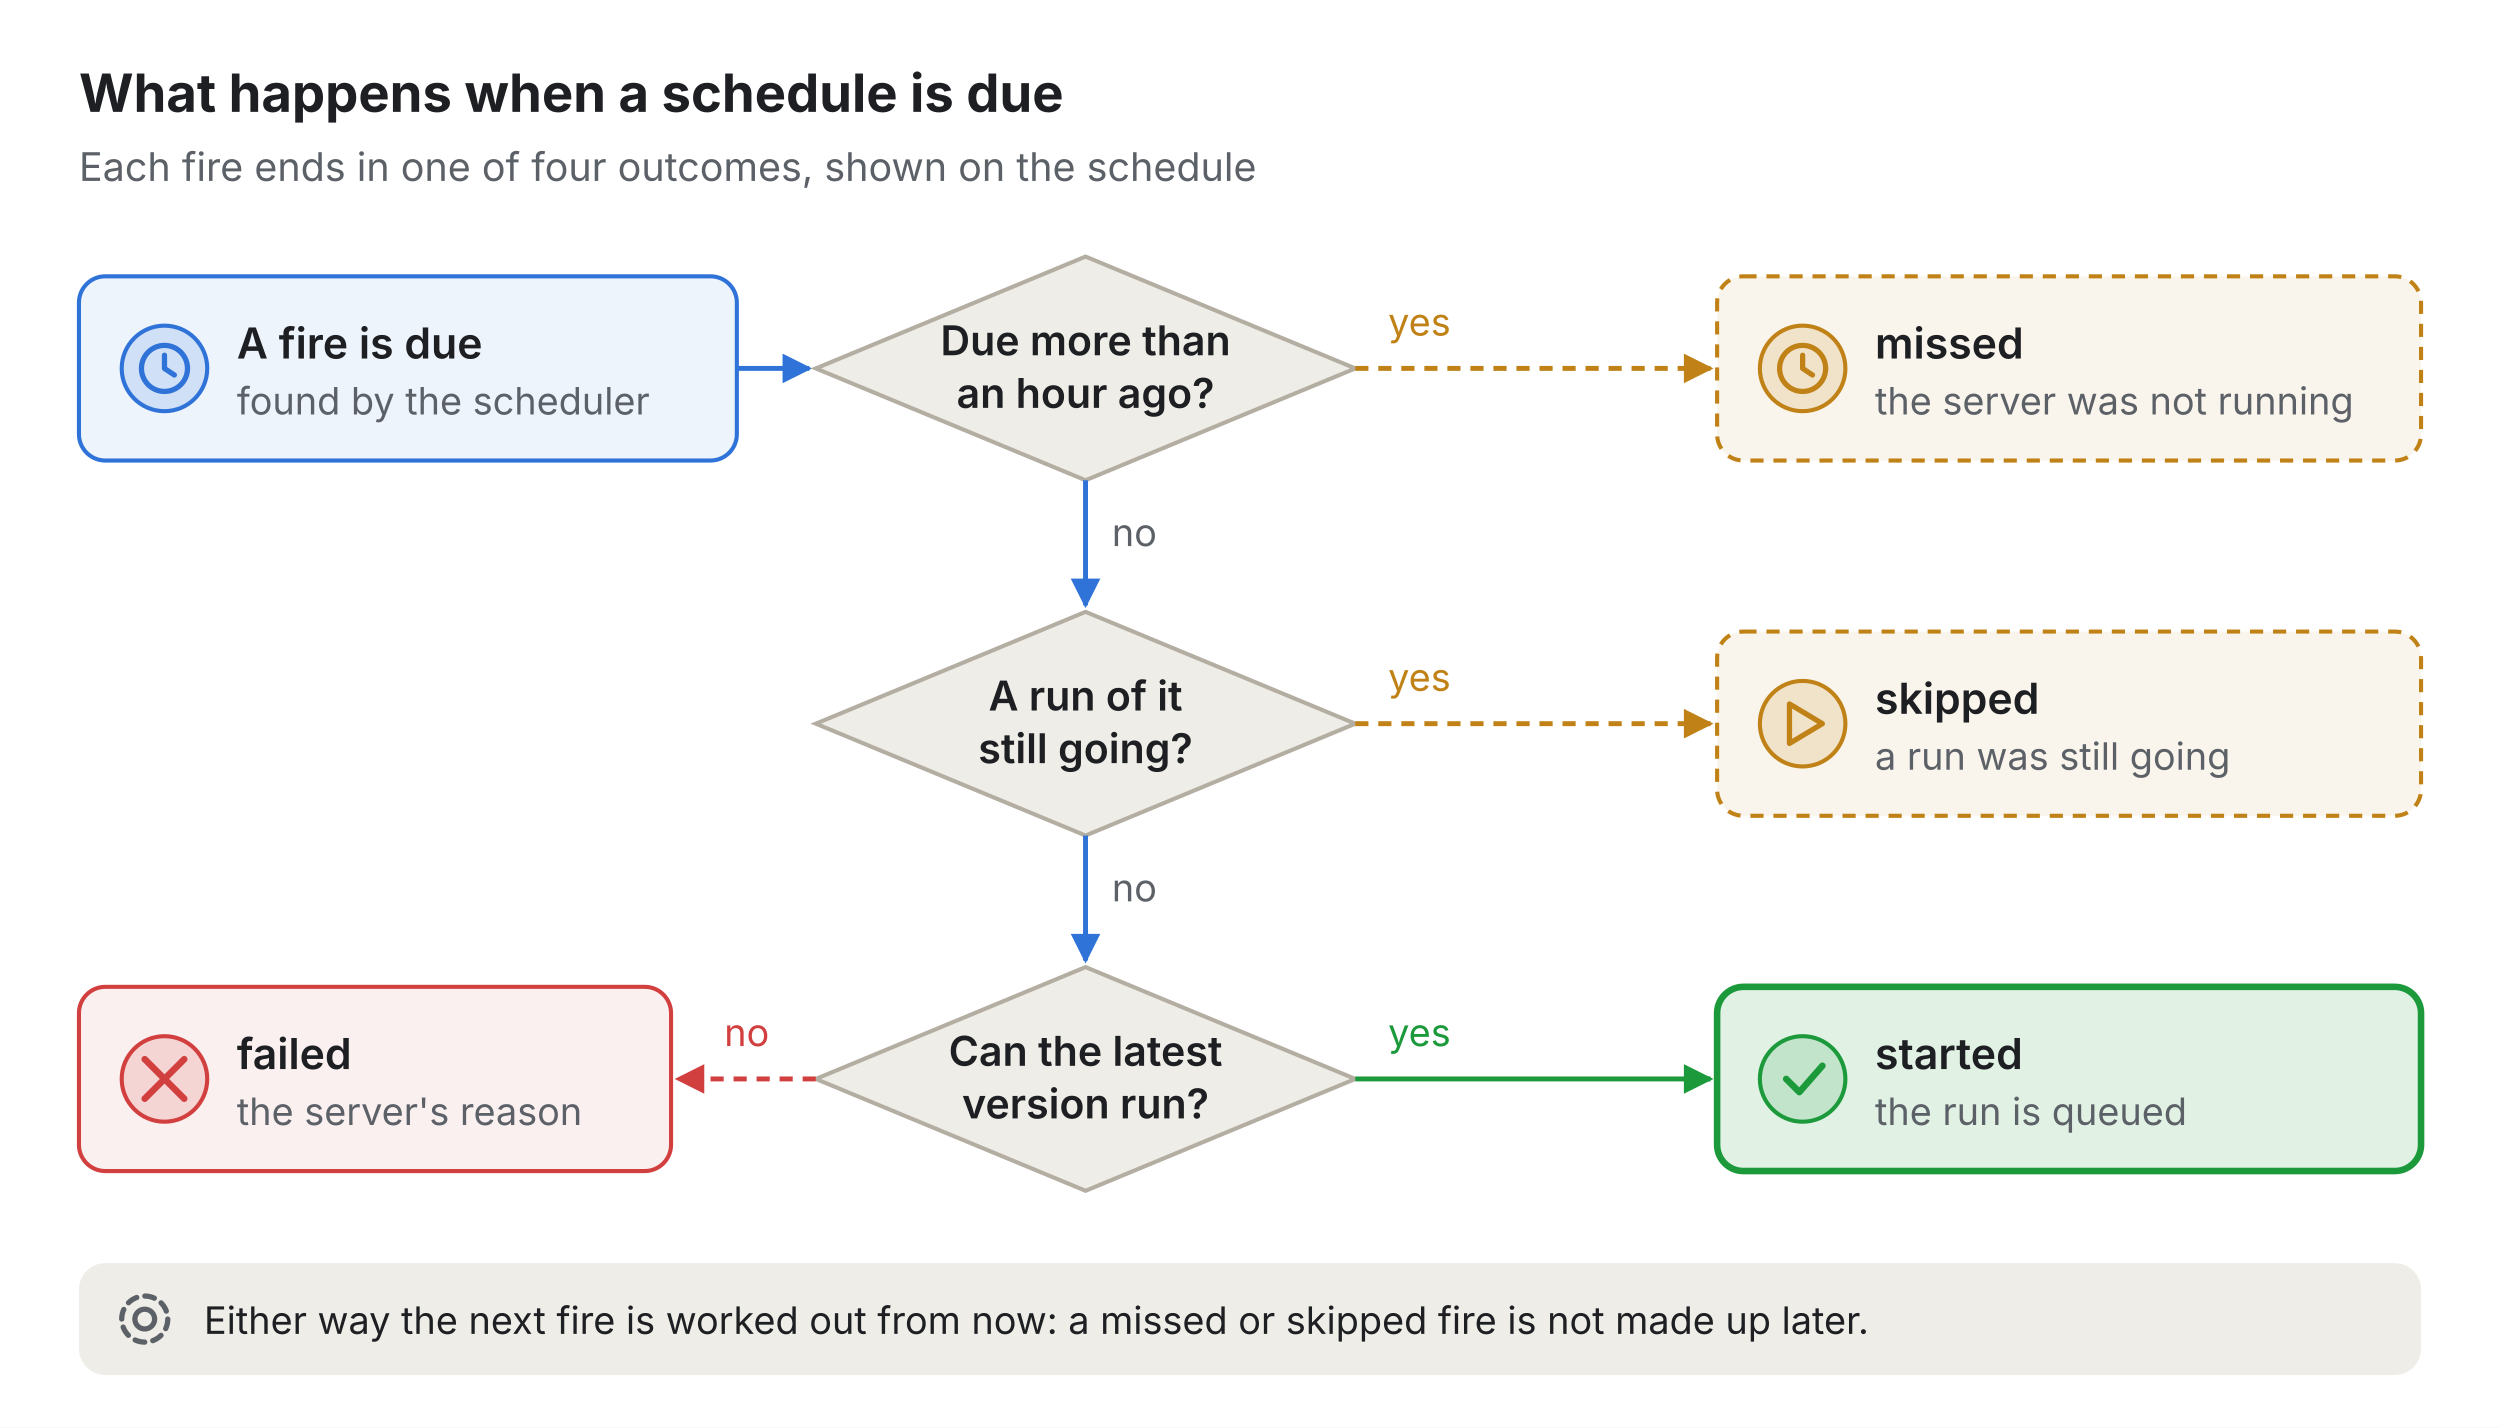
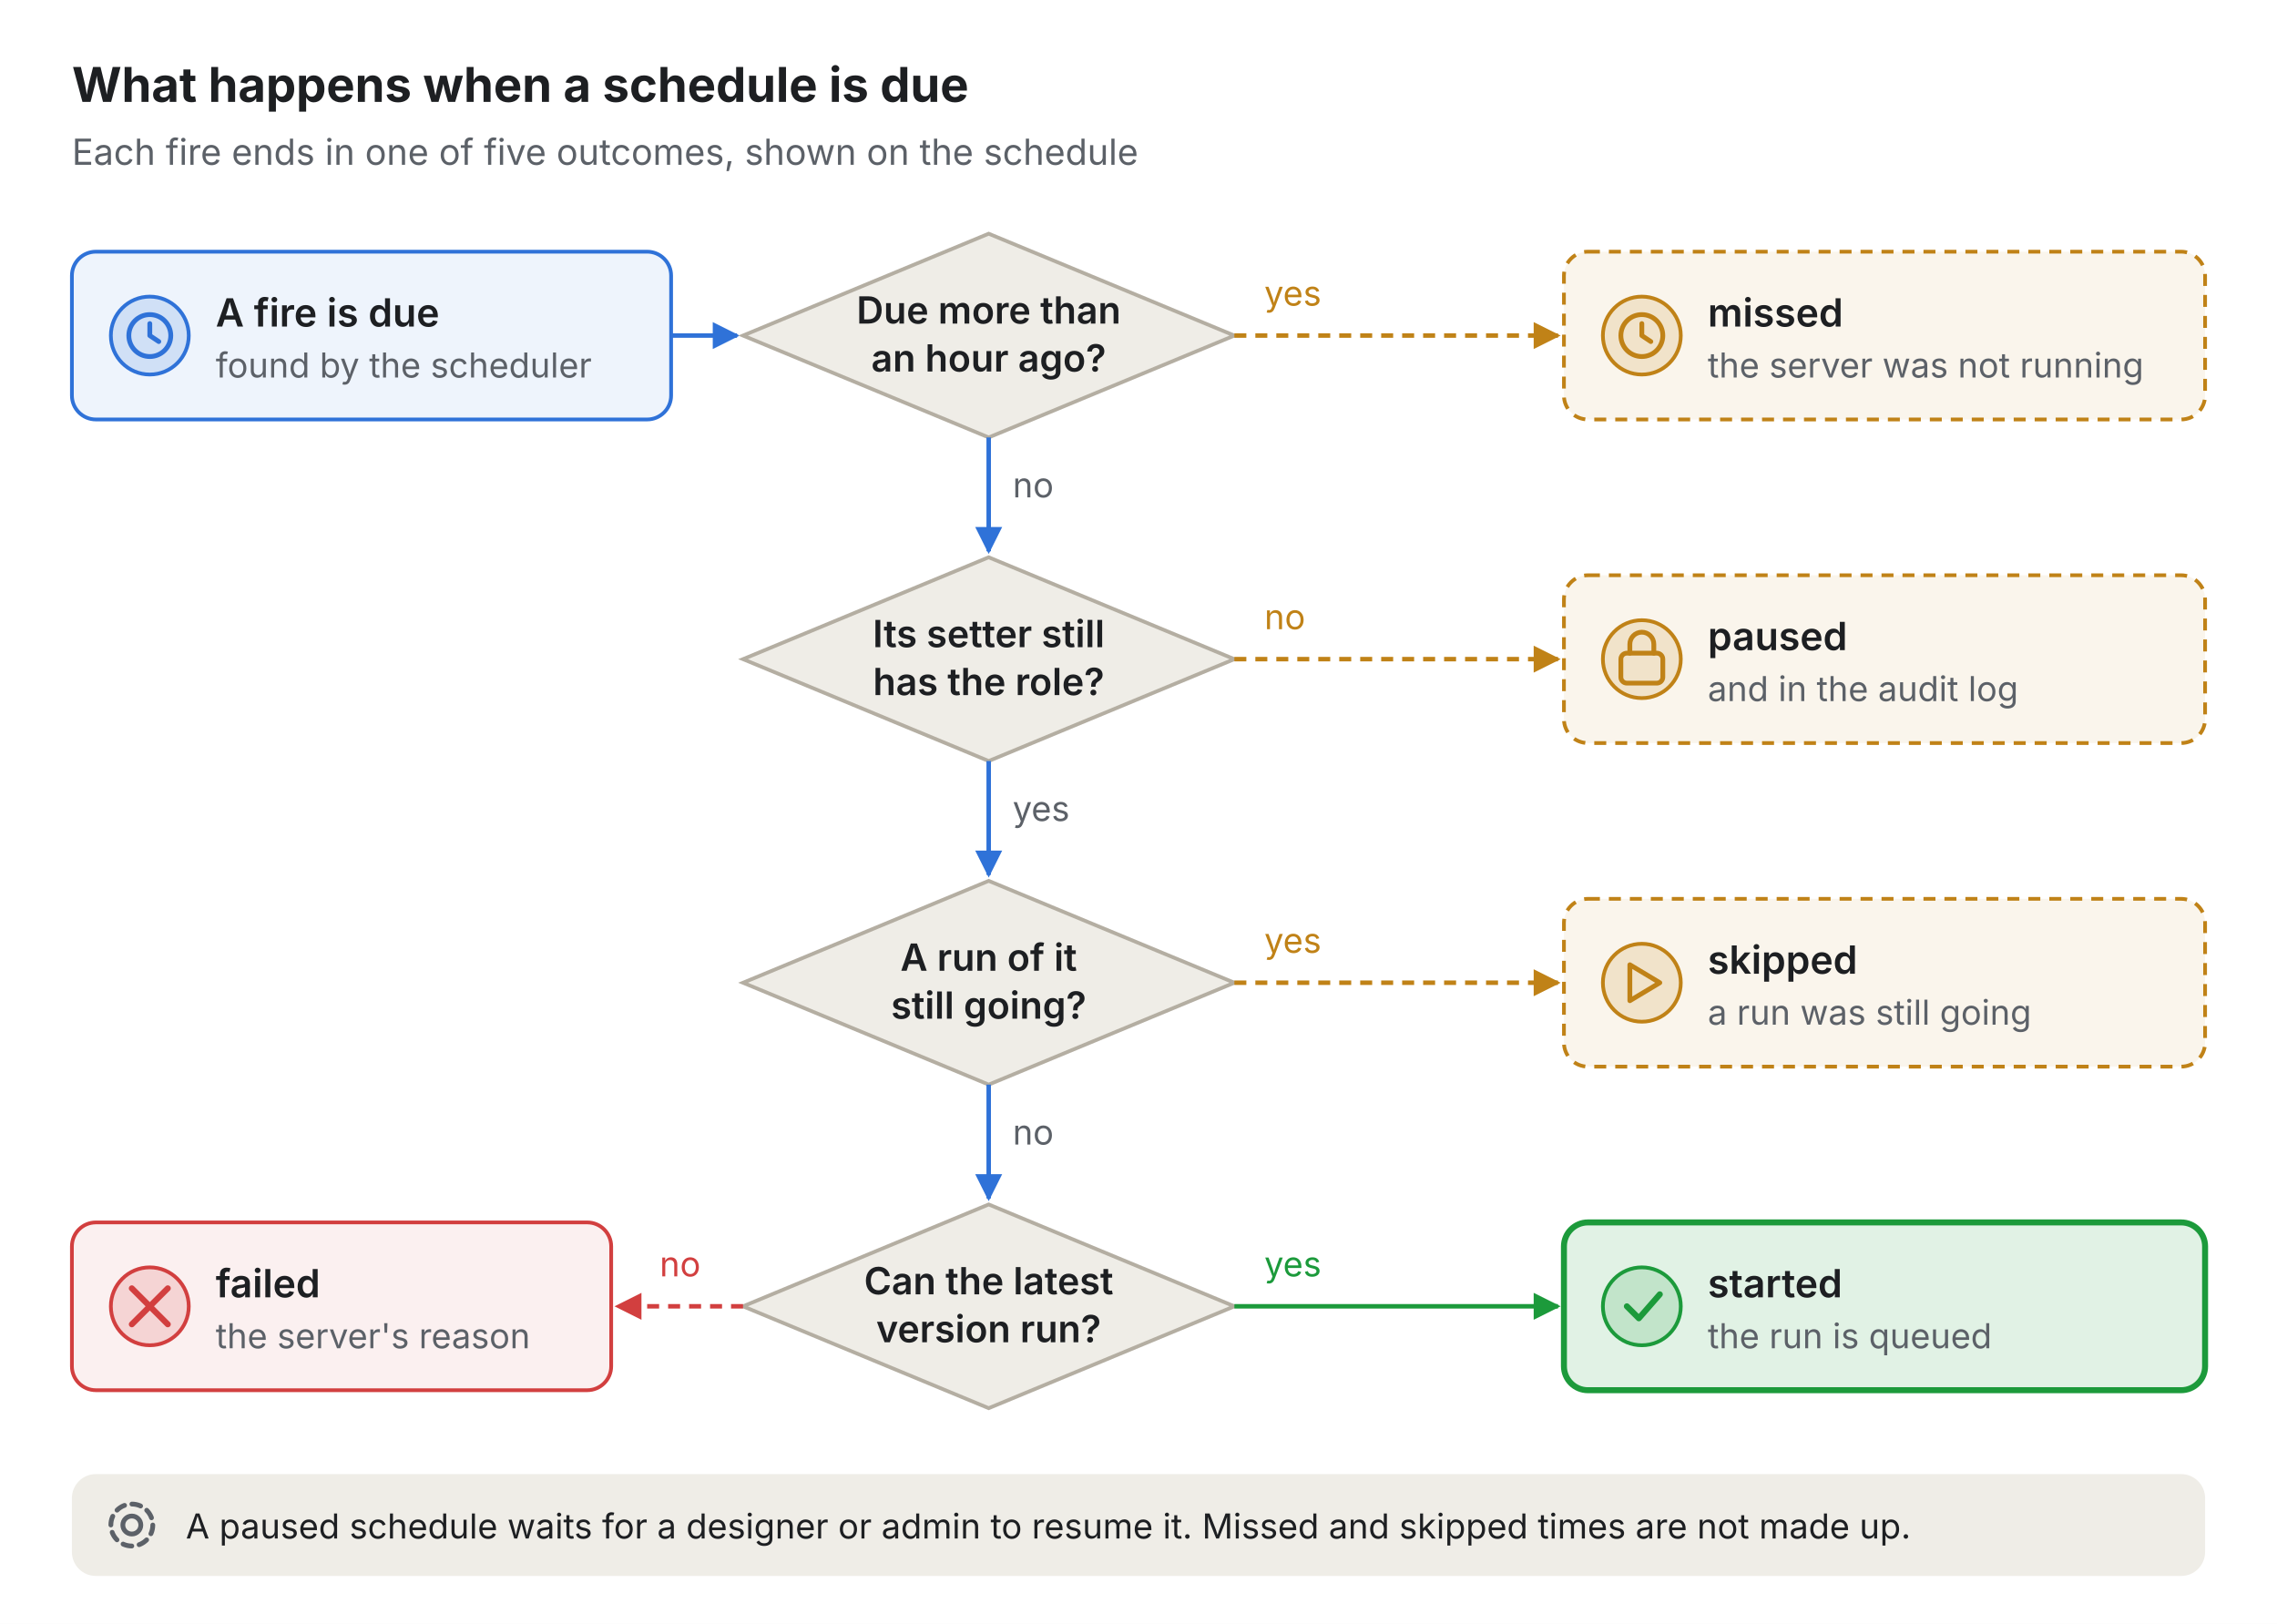
- <svg xmlns="http://www.w3.org/2000/svg" viewBox="0 0 760 434" width="760" height="434" font-family="Inter, 'Segoe UI', Helvetica, Arial, sans-serif" role="img" aria-label="What happens when a schedule is due">
+ <svg xmlns="http://www.w3.org/2000/svg" viewBox="0 0 760 542" width="760" height="542" font-family="Inter, 'Segoe UI', Helvetica, Arial, sans-serif" role="img" aria-label="What happens when a schedule is due">
  <defs>
    <marker id="a2f72d8" viewBox="0 0 10 10" refX="9" refY="5" markerWidth="6" markerHeight="6" orient="auto-start-reverse">
      <path d="M0 0L10 5L0 10z" fill="#2f72d8" />
    </marker>
    <marker id="ac08217" viewBox="0 0 10 10" refX="9" refY="5" markerWidth="6" markerHeight="6" orient="auto-start-reverse">
      <path d="M0 0L10 5L0 10z" fill="#c08217" />
    </marker>
    <marker id="a1c9a3b" viewBox="0 0 10 10" refX="9" refY="5" markerWidth="6" markerHeight="6" orient="auto-start-reverse">
      <path d="M0 0L10 5L0 10z" fill="#1c9a3b" />
    </marker>
    <marker id="ad23f3f" viewBox="0 0 10 10" refX="9" refY="5" markerWidth="6" markerHeight="6" orient="auto-start-reverse">
      <path d="M0 0L10 5L0 10z" fill="#d23f3f" />
    </marker>
  </defs>
-   <rect x="0" y="0" width="760" height="434" rx="0" fill="#ffffff" />
+   <rect x="0" y="0" width="760" height="542" rx="0" fill="#ffffff" />
  <text x="24" y="34" font-size="16" fill="#1d1f22" font-weight="650">What happens when a schedule is due</text>
-   <text x="24" y="55" font-size="12" fill="#5c6168">Each fire ends in one of four outcomes, shown on the schedule</text>
+   <text x="24" y="55" font-size="12" fill="#5c6168">Each fire ends in one of five outcomes, shown on the schedule</text>
  <rect x="24" y="84" width="200" height="56" rx="8" fill="#2f72d8" fill-opacity="0.08" stroke="#2f72d8" stroke-width="1.25" />
  <circle cx="50" cy="112" r="13" fill="#2f72d8" fill-opacity="0.16" stroke="#2f72d8" stroke-width="1.25" />
  <g fill="none" stroke="#2f72d8" stroke-width="1.6" stroke-linecap="round" stroke-linejoin="round">
    <circle cx="50" cy="112" r="7" />
    <path d="M50 108v4l3 2" />
  </g>
  <text x="72" y="109" font-size="13" fill="#1d1f22" font-weight="600">A fire is due</text>
  <text x="72" y="126" font-size="11.5" fill="#5c6168">found by the scheduler</text>
  <path d="M224 112 L246 112" fill="none" stroke="#2f72d8" stroke-width="1.5" stroke-linejoin="round" marker-end="url(#a2f72d8)" />
  <polygon points="248,112 330,78 412,112 330,146" fill="#efede7" stroke="#b4aea2" stroke-width="1.25" />
  <text x="330" y="108" font-size="12.5" fill="#1d1f22" font-weight="600" text-anchor="middle">Due more than</text>
  <text x="330" y="124" font-size="12.5" fill="#1d1f22" font-weight="600" text-anchor="middle">an hour ago?</text>
  <path d="M412 112 L520 112" fill="none" stroke="#c08217" stroke-width="1.5" stroke-linejoin="round" stroke-dasharray="4 3" marker-end="url(#ac08217)" />
  <text x="422" y="102" font-size="11.5" fill="#c08217" text-anchor="start">yes</text>
  <rect x="522" y="84" width="214" height="56" rx="8" fill="#c08217" fill-opacity="0.08" stroke="#c08217" stroke-width="1.25" stroke-dasharray="4 3" />
  <circle cx="548" cy="112" r="13" fill="#c08217" fill-opacity="0.16" stroke="#c08217" stroke-width="1.25" />
  <g fill="none" stroke="#c08217" stroke-width="1.6" stroke-linecap="round" stroke-linejoin="round">
    <circle cx="548" cy="112" r="7" />
    <path d="M548 108v4l3 2" />
  </g>
  <text x="570" y="109" font-size="13" fill="#1d1f22" font-weight="600">missed</text>
  <text x="570" y="126" font-size="11.5" fill="#5c6168">the server was not running</text>
  <path d="M330 146 L330 184" fill="none" stroke="#2f72d8" stroke-width="1.5" stroke-linejoin="round" marker-end="url(#a2f72d8)" />
  <text x="338" y="166" font-size="11.5" fill="#5c6168" text-anchor="start">no</text>
  <polygon points="248,220 330,186 412,220 330,254" fill="#efede7" stroke="#b4aea2" stroke-width="1.25" />
-   <text x="330" y="216" font-size="12.5" fill="#1d1f22" font-weight="600" text-anchor="middle">A run of it</text>
-   <text x="330" y="232" font-size="12.5" fill="#1d1f22" font-weight="600" text-anchor="middle">still going?</text>
+   <text x="330" y="216" font-size="12.5" fill="#1d1f22" font-weight="600" text-anchor="middle">Its setter still</text>
+   <text x="330" y="232" font-size="12.5" fill="#1d1f22" font-weight="600" text-anchor="middle">has the role?</text>
  <path d="M412 220 L520 220" fill="none" stroke="#c08217" stroke-width="1.5" stroke-linejoin="round" stroke-dasharray="4 3" marker-end="url(#ac08217)" />
-   <text x="422" y="210" font-size="11.5" fill="#c08217" text-anchor="start">yes</text>
+   <text x="422" y="210" font-size="11.5" fill="#c08217" text-anchor="start">no</text>
  <rect x="522" y="192" width="214" height="56" rx="8" fill="#c08217" fill-opacity="0.08" stroke="#c08217" stroke-width="1.25" stroke-dasharray="4 3" />
  <circle cx="548" cy="220" r="13" fill="#c08217" fill-opacity="0.16" stroke="#c08217" stroke-width="1.25" />
  <g fill="none" stroke="#c08217" stroke-width="1.6" stroke-linecap="round" stroke-linejoin="round">
-     <path d="M544 214l10 6l-10 6z" />
+     <rect x="541" y="218" width="14" height="10" rx="2" />
+     <path d="M544 218v-3a4 4 0 0 1 8 0v3" />
  </g>
-   <text x="570" y="217" font-size="13" fill="#1d1f22" font-weight="600">skipped</text>
-   <text x="570" y="234" font-size="11.5" fill="#5c6168">a run was still going</text>
+   <text x="570" y="217" font-size="13" fill="#1d1f22" font-weight="600">paused</text>
+   <text x="570" y="234" font-size="11.5" fill="#5c6168">and in the audit log</text>
  <path d="M330 254 L330 292" fill="none" stroke="#2f72d8" stroke-width="1.5" stroke-linejoin="round" marker-end="url(#a2f72d8)" />
-   <text x="338" y="274" font-size="11.5" fill="#5c6168" text-anchor="start">no</text>
+   <text x="338" y="274" font-size="11.5" fill="#5c6168" text-anchor="start">yes</text>
  <polygon points="248,328 330,294 412,328 330,362" fill="#efede7" stroke="#b4aea2" stroke-width="1.25" />
-   <text x="330" y="324" font-size="12.5" fill="#1d1f22" font-weight="600" text-anchor="middle">Can the latest</text>
-   <text x="330" y="340" font-size="12.5" fill="#1d1f22" font-weight="600" text-anchor="middle">version run?</text>
-   <path d="M412 328 L520 328" fill="none" stroke="#1c9a3b" stroke-width="1.5" stroke-linejoin="round" marker-end="url(#a1c9a3b)" />
-   <text x="422" y="318" font-size="11.5" fill="#1c9a3b" text-anchor="start">yes</text>
-   <rect x="522" y="300" width="214" height="56" rx="8" fill="#1c9a3b" fill-opacity="0.13" stroke="#1c9a3b" stroke-width="2" />
-   <circle cx="548" cy="328" r="13" fill="#1c9a3b" fill-opacity="0.16" stroke="#1c9a3b" stroke-width="1.25" />
+   <text x="330" y="324" font-size="12.5" fill="#1d1f22" font-weight="600" text-anchor="middle">A run of it</text>
+   <text x="330" y="340" font-size="12.5" fill="#1d1f22" font-weight="600" text-anchor="middle">still going?</text>
+   <path d="M412 328 L520 328" fill="none" stroke="#c08217" stroke-width="1.5" stroke-linejoin="round" stroke-dasharray="4 3" marker-end="url(#ac08217)" />
+   <text x="422" y="318" font-size="11.5" fill="#c08217" text-anchor="start">yes</text>
+   <rect x="522" y="300" width="214" height="56" rx="8" fill="#c08217" fill-opacity="0.08" stroke="#c08217" stroke-width="1.25" stroke-dasharray="4 3" />
+   <circle cx="548" cy="328" r="13" fill="#c08217" fill-opacity="0.16" stroke="#c08217" stroke-width="1.25" />
+   <g fill="none" stroke="#c08217" stroke-width="1.6" stroke-linecap="round" stroke-linejoin="round">
+     <path d="M544 322l10 6l-10 6z" />
+   </g>
+   <text x="570" y="325" font-size="13" fill="#1d1f22" font-weight="600">skipped</text>
+   <text x="570" y="342" font-size="11.5" fill="#5c6168">a run was still going</text>
+   <path d="M330 362 L330 400" fill="none" stroke="#2f72d8" stroke-width="1.5" stroke-linejoin="round" marker-end="url(#a2f72d8)" />
+   <text x="338" y="382" font-size="11.5" fill="#5c6168" text-anchor="start">no</text>
+   <polygon points="248,436 330,402 412,436 330,470" fill="#efede7" stroke="#b4aea2" stroke-width="1.25" />
+   <text x="330" y="432" font-size="12.5" fill="#1d1f22" font-weight="600" text-anchor="middle">Can the latest</text>
+   <text x="330" y="448" font-size="12.5" fill="#1d1f22" font-weight="600" text-anchor="middle">version run?</text>
+   <path d="M412 436 L520 436" fill="none" stroke="#1c9a3b" stroke-width="1.5" stroke-linejoin="round" marker-end="url(#a1c9a3b)" />
+   <text x="422" y="426" font-size="11.5" fill="#1c9a3b" text-anchor="start">yes</text>
+   <rect x="522" y="408" width="214" height="56" rx="8" fill="#1c9a3b" fill-opacity="0.13" stroke="#1c9a3b" stroke-width="2" />
+   <circle cx="548" cy="436" r="13" fill="#1c9a3b" fill-opacity="0.16" stroke="#1c9a3b" stroke-width="1.25" />
  <g fill="none" stroke="#1c9a3b" stroke-width="2" stroke-linecap="round" stroke-linejoin="round">
-     <path d="M543 328l4 4l7 -8" />
+     <path d="M543 436l4 4l7 -8" />
  </g>
-   <text x="570" y="325" font-size="13" fill="#1d1f22" font-weight="600">started</text>
-   <text x="570" y="342" font-size="11.5" fill="#5c6168">the run is queued</text>
-   <path d="M248 328 L206 328" fill="none" stroke="#d23f3f" stroke-width="1.5" stroke-linejoin="round" stroke-dasharray="4 3" marker-end="url(#ad23f3f)" />
-   <text x="227" y="318" font-size="11.5" fill="#d23f3f" text-anchor="middle">no</text>
-   <rect x="24" y="300" width="180" height="56" rx="8" fill="#d23f3f" fill-opacity="0.08" stroke="#d23f3f" stroke-width="1.25" />
-   <circle cx="50" cy="328" r="13" fill="#d23f3f" fill-opacity="0.16" stroke="#d23f3f" stroke-width="1.25" />
+   <text x="570" y="433" font-size="13" fill="#1d1f22" font-weight="600">started</text>
+   <text x="570" y="450" font-size="11.5" fill="#5c6168">the run is queued</text>
+   <path d="M248 436 L206 436" fill="none" stroke="#d23f3f" stroke-width="1.5" stroke-linejoin="round" stroke-dasharray="4 3" marker-end="url(#ad23f3f)" />
+   <text x="227" y="426" font-size="11.5" fill="#d23f3f" text-anchor="middle">no</text>
+   <rect x="24" y="408" width="180" height="56" rx="8" fill="#d23f3f" fill-opacity="0.08" stroke="#d23f3f" stroke-width="1.25" />
+   <circle cx="50" cy="436" r="13" fill="#d23f3f" fill-opacity="0.16" stroke="#d23f3f" stroke-width="1.25" />
  <g fill="none" stroke="#d23f3f" stroke-width="2" stroke-linecap="round" stroke-linejoin="round">
-     <path d="M44 322l12 12M56 322l-12 12" />
+     <path d="M44 430l12 12M56 430l-12 12" />
  </g>
-   <text x="72" y="325" font-size="13" fill="#1d1f22" font-weight="600">failed</text>
-   <text x="72" y="342" font-size="11.5" fill="#5c6168">the server's reason</text>
-   <rect x="24" y="384" width="712" height="34" rx="8" fill="#efede7" />
+   <text x="72" y="433" font-size="13" fill="#1d1f22" font-weight="600">failed</text>
+   <text x="72" y="450" font-size="11.5" fill="#5c6168">the server's reason</text>
+   <rect x="24" y="492" width="712" height="34" rx="8" fill="#efede7" />
  <g fill="none" stroke="#5c6168" stroke-width="1.6" stroke-linecap="round" stroke-linejoin="round">
-     <circle cx="44" cy="401" r="3" />
-     <circle cx="44" cy="401" r="7" stroke-dasharray="3 2.5" />
+     <circle cx="44" cy="509" r="3" />
+     <circle cx="44" cy="509" r="7" stroke-dasharray="3 2.5" />
  </g>
-   <text x="62" y="405.5" font-size="11.5" fill="#1d1f22">Either way the next fire is worked out from now: a missed or skipped fire is not made up later.</text>
+   <text x="62" y="513.5" font-size="11.5" fill="#1d1f22">A paused schedule waits for a designer or admin to resume it. Missed and skipped times are not made up.</text>
</svg>
